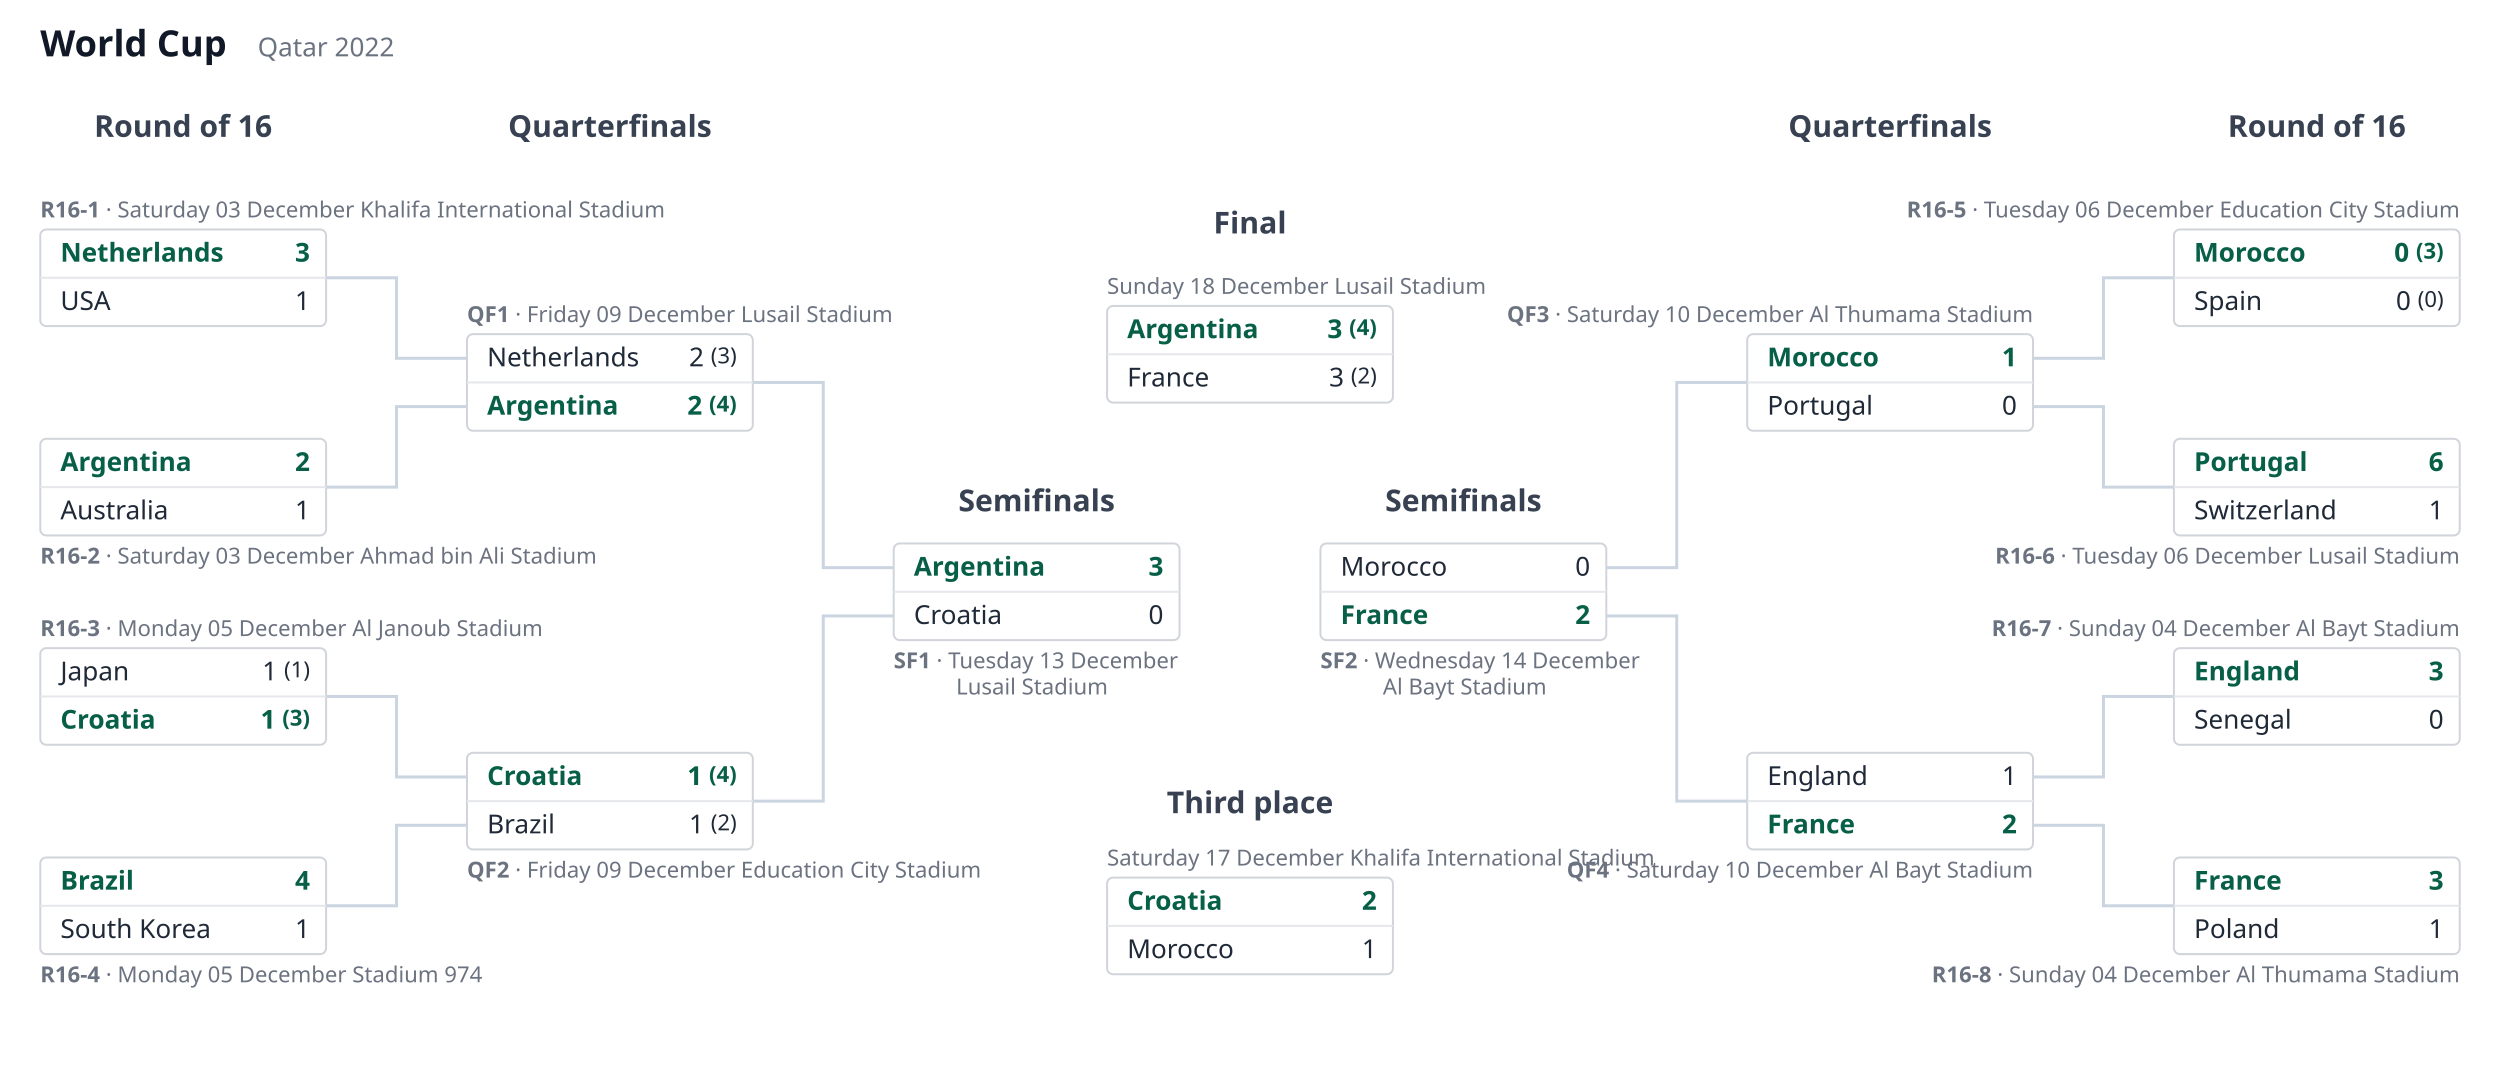
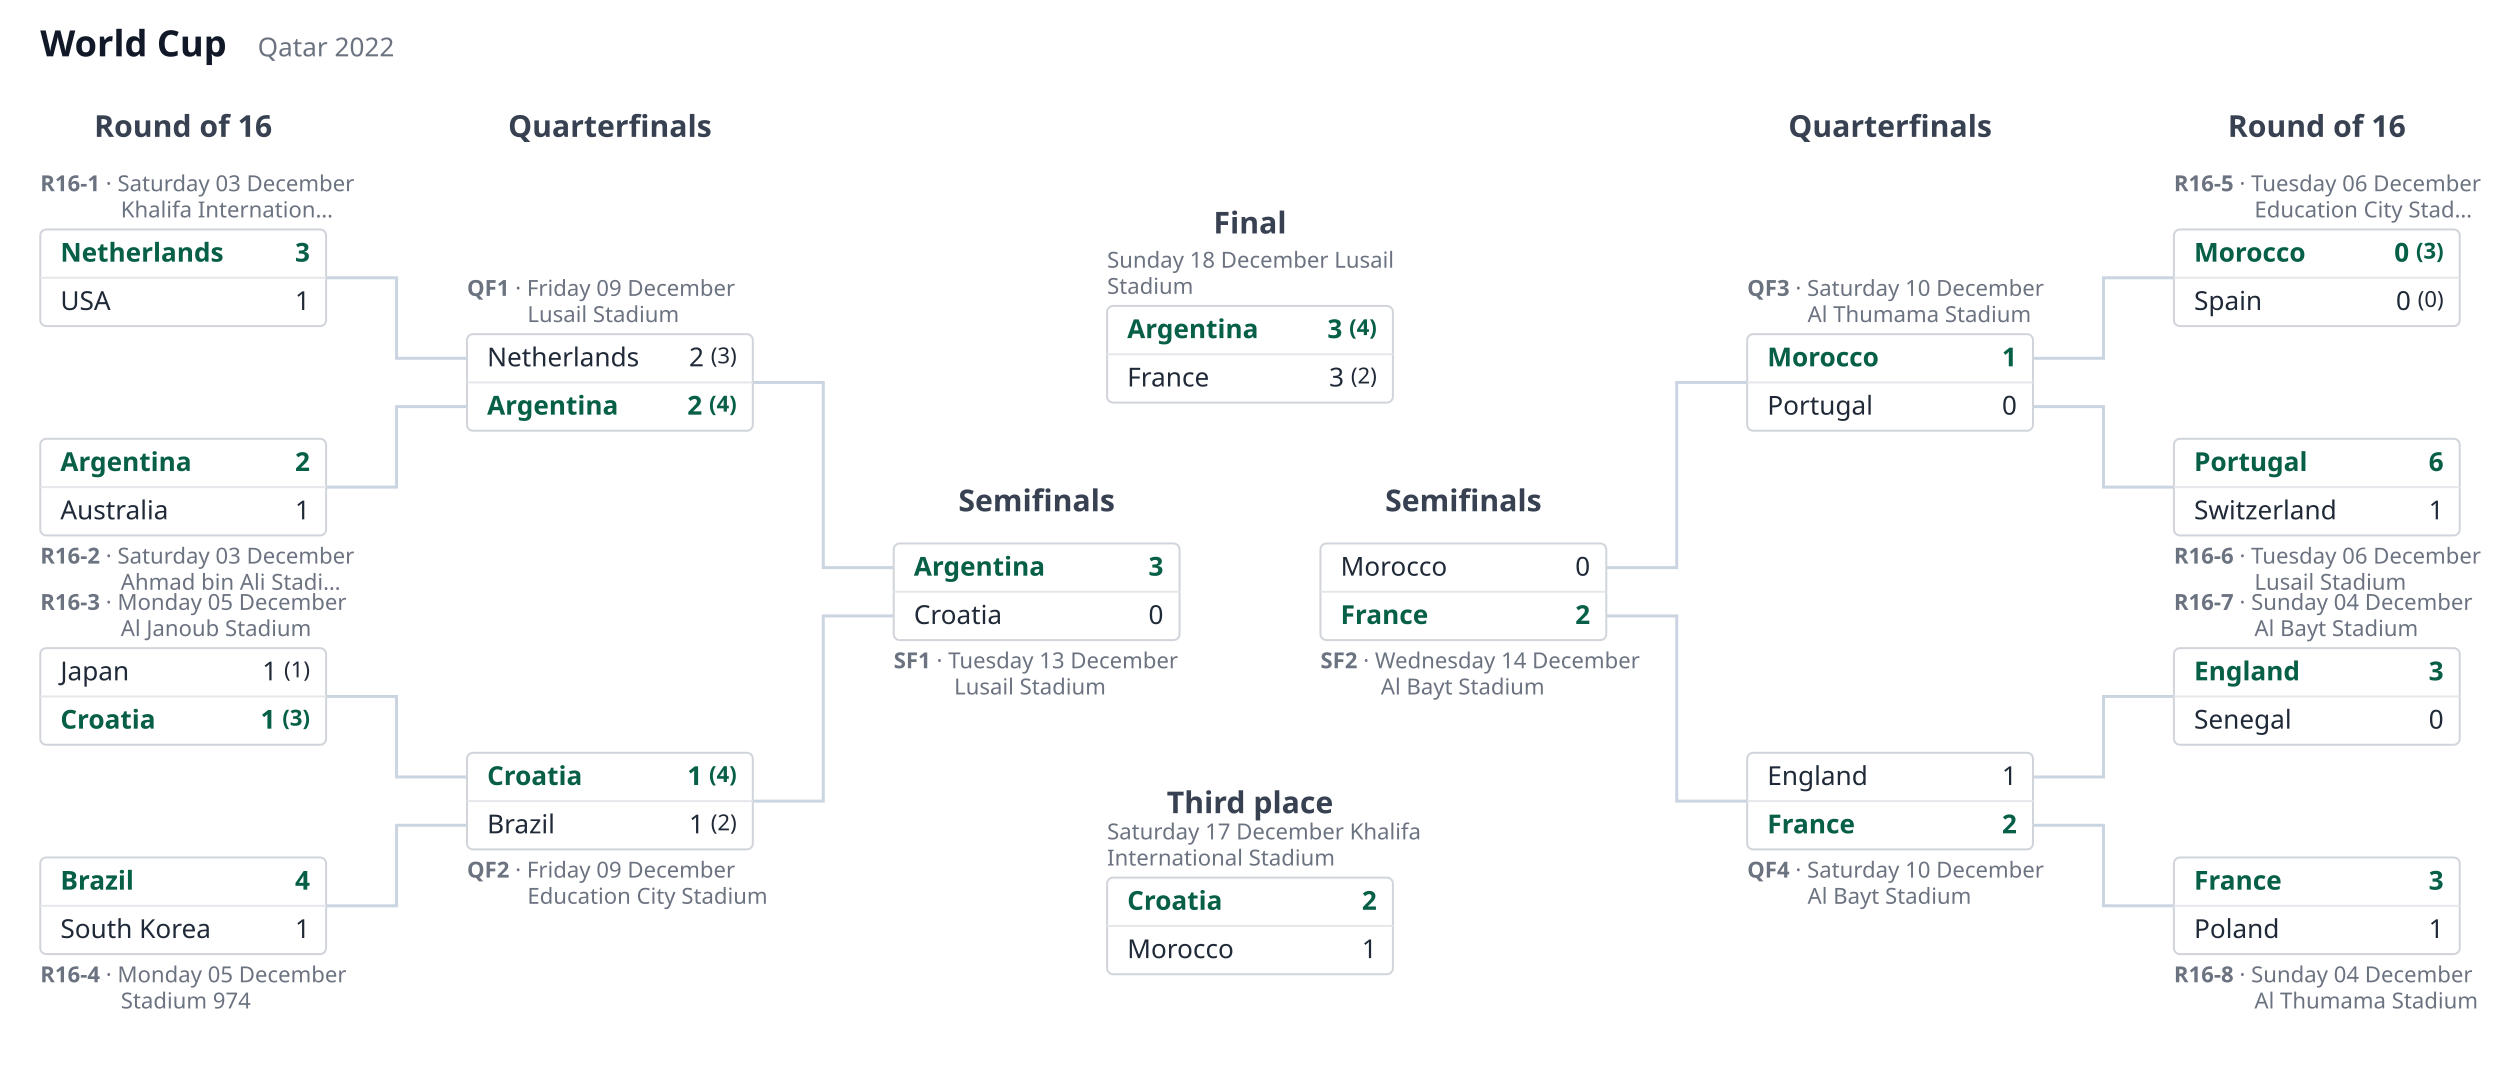
<svg xmlns="http://www.w3.org/2000/svg" viewBox="0 0 1242 532" width="1242" height="532" font-family="sans-serif">
  <style>
  .pd-bg { fill: #ffffff; }
  .pd-title { font: 600 18px sans-serif; fill: #111827; }
  .pd-season { font: 400 13px sans-serif; fill: #6b7280; }
  .pd-header { font: 600 15px sans-serif; fill: #374151; text-anchor: middle; }
  .pd-meta { font: 400 11px sans-serif; fill: #6b7280; }
  .pd-meta-id { font-weight: 700; }
  .pd-box { fill: #ffffff; stroke: #d1d5db; stroke-width: 1; }
  .pd-divider { stroke: #e5e7eb; stroke-width: 1; }
  .pd-team { font: 400 13px sans-serif; fill: #1f2937; }
  .pd-score { font: 400 13px sans-serif; fill: #1f2937; text-anchor: end; }
  .pd-pens { font-size: 11px; }
  .pd-win .pd-team, .pd-win .pd-score { font-weight: 700; fill: #065f46; }
  .pd-crest-frame { fill: none; stroke: #d1d5db; stroke-width: 1; }
  .pd-link { fill: none; stroke: #cbd5e1; stroke-width: 1.5; }
  @media (prefers-color-scheme: dark) {
    .pd-bg { fill: #0f172a; }
    .pd-title { fill: #f8fafc; }
    .pd-season { fill: #94a3b8; }
    .pd-header { fill: #cbd5e1; }
    .pd-meta { fill: #94a3b8; }
    .pd-box { fill: #1e293b; stroke: #334155; }
    .pd-divider { stroke: #334155; }
    .pd-team { fill: #e5e7eb; }
    .pd-score { fill: #e5e7eb; }
    .pd-win .pd-team, .pd-win .pd-score { fill: #34d399; }
    .pd-crest-frame { stroke: #334155; }
    .pd-link { stroke: #475569; }
  }</style>
  <rect class="pd-bg" width="1242" height="532" />
  <text class="pd-title" x="20" y="28">World Cup</text>
  <text class="pd-season" x="128" y="28">Qatar 2022</text>
  <text class="pd-header" x="91" y="68">Round of 16</text>
  <text class="pd-header" x="1151" y="68">Round of 16</text>
  <text class="pd-header" x="303" y="68">Quarterfinals</text>
  <text class="pd-header" x="939" y="68">Quarterfinals</text>
  <text class="pd-header" x="515" y="254">Semifinals</text>
  <text class="pd-header" x="727" y="254">Semifinals</text>
  <text class="pd-header" x="621" y="116">Final</text>
  <text class="pd-header" x="621" y="404">Third place</text>
  <path class="pd-link" d="M 162 138 L 197 138 L 197 178 L 232 178" />
  <path class="pd-link" d="M 162 242 L 197 242 L 197 202 L 232 202" />
  <path class="pd-link" d="M 162 346 L 197 346 L 197 386 L 232 386" />
  <path class="pd-link" d="M 162 450 L 197 450 L 197 410 L 232 410" />
  <path class="pd-link" d="M 1080 138 L 1045 138 L 1045 178 L 1010 178" />
  <path class="pd-link" d="M 1080 242 L 1045 242 L 1045 202 L 1010 202" />
  <path class="pd-link" d="M 1080 346 L 1045 346 L 1045 386 L 1010 386" />
  <path class="pd-link" d="M 1080 450 L 1045 450 L 1045 410 L 1010 410" />
  <path class="pd-link" d="M 374 190 L 409 190 L 409 282 L 444 282" />
  <path class="pd-link" d="M 374 398 L 409 398 L 409 306 L 444 306" />
  <path class="pd-link" d="M 868 190 L 833 190 L 833 282 L 798 282" />
  <path class="pd-link" d="M 868 398 L 833 398 L 833 306 L 798 306" />
-   <text class="pd-meta" x="20" y="108">
-     <tspan class="pd-meta-id">R16-1</tspan> · Saturday 03 December Khalifa International Stadium</text>
+   <text class="pd-meta" x="20" y="95">
+     <tspan x="20">
+       <tspan class="pd-meta-id">R16-1</tspan> · Saturday 03 December</tspan>
+     <tspan x="60" dy="13">Khalifa Internation…</tspan>
+   </text>
  <rect class="pd-box" x="20" y="114" width="142" height="48" rx="3" />
  <line class="pd-divider" x1="20" y1="138" x2="162" y2="138" />
  <g class="pd-win">
    <text class="pd-team" x="30" y="130">Netherlands</text>
    <text class="pd-score" x="154" y="130">3</text>
  </g>
  <g class="">
    <text class="pd-team" x="30" y="154">USA</text>
    <text class="pd-score" x="154" y="154">1</text>
  </g>
  <text class="pd-meta" x="20" y="280">
-     <tspan class="pd-meta-id">R16-2</tspan> · Saturday 03 December Ahmad bin Ali Stadium</text>
+     <tspan x="20">
+       <tspan class="pd-meta-id">R16-2</tspan> · Saturday 03 December</tspan>
+     <tspan x="60" dy="13">Ahmad bin Ali Stadi…</tspan>
+   </text>
  <rect class="pd-box" x="20" y="218" width="142" height="48" rx="3" />
  <line class="pd-divider" x1="20" y1="242" x2="162" y2="242" />
  <g class="pd-win">
    <text class="pd-team" x="30" y="234">Argentina</text>
    <text class="pd-score" x="154" y="234">2</text>
  </g>
  <g class="">
    <text class="pd-team" x="30" y="258">Australia</text>
    <text class="pd-score" x="154" y="258">1</text>
  </g>
-   <text class="pd-meta" x="20" y="316">
-     <tspan class="pd-meta-id">R16-3</tspan> · Monday 05 December Al Janoub Stadium</text>
+   <text class="pd-meta" x="20" y="303">
+     <tspan x="20">
+       <tspan class="pd-meta-id">R16-3</tspan> · Monday 05 December</tspan>
+     <tspan x="60" dy="13">Al Janoub Stadium</tspan>
+   </text>
  <rect class="pd-box" x="20" y="322" width="142" height="48" rx="3" />
  <line class="pd-divider" x1="20" y1="346" x2="162" y2="346" />
  <g class="">
    <text class="pd-team" x="30" y="338">Japan</text>
    <text class="pd-score" x="154" y="338">1 <tspan class="pd-pens" dy="-1.5">(1)</tspan>
    </text>
  </g>
  <g class="pd-win">
    <text class="pd-team" x="30" y="362">Croatia</text>
    <text class="pd-score" x="154" y="362">1 <tspan class="pd-pens" dy="-1.5">(3)</tspan>
    </text>
  </g>
  <text class="pd-meta" x="20" y="488">
-     <tspan class="pd-meta-id">R16-4</tspan> · Monday 05 December Stadium 974</text>
+     <tspan x="20">
+       <tspan class="pd-meta-id">R16-4</tspan> · Monday 05 December</tspan>
+     <tspan x="60" dy="13">Stadium 974</tspan>
+   </text>
  <rect class="pd-box" x="20" y="426" width="142" height="48" rx="3" />
  <line class="pd-divider" x1="20" y1="450" x2="162" y2="450" />
  <g class="pd-win">
    <text class="pd-team" x="30" y="442">Brazil</text>
    <text class="pd-score" x="154" y="442">4</text>
  </g>
  <g class="">
    <text class="pd-team" x="30" y="466">South Korea</text>
    <text class="pd-score" x="154" y="466">1</text>
  </g>
-   <text class="pd-meta" x="1222" y="108" text-anchor="end">
-     <tspan class="pd-meta-id">R16-5</tspan> · Tuesday 06 December Education City Stadium</text>
+   <text class="pd-meta" x="1080" y="95">
+     <tspan x="1080">
+       <tspan class="pd-meta-id">R16-5</tspan> · Tuesday 06 December</tspan>
+     <tspan x="1120" dy="13">Education City Stad…</tspan>
+   </text>
  <rect class="pd-box" x="1080" y="114" width="142" height="48" rx="3" />
  <line class="pd-divider" x1="1080" y1="138" x2="1222" y2="138" />
  <g class="pd-win">
    <text class="pd-team" x="1090" y="130">Morocco</text>
    <text class="pd-score" x="1214" y="130">0 <tspan class="pd-pens" dy="-1.5">(3)</tspan>
    </text>
  </g>
  <g class="">
    <text class="pd-team" x="1090" y="154">Spain</text>
    <text class="pd-score" x="1214" y="154">0 <tspan class="pd-pens" dy="-1.5">(0)</tspan>
    </text>
  </g>
-   <text class="pd-meta" x="1222" y="280" text-anchor="end">
-     <tspan class="pd-meta-id">R16-6</tspan> · Tuesday 06 December Lusail Stadium</text>
+   <text class="pd-meta" x="1080" y="280">
+     <tspan x="1080">
+       <tspan class="pd-meta-id">R16-6</tspan> · Tuesday 06 December</tspan>
+     <tspan x="1120" dy="13">Lusail Stadium</tspan>
+   </text>
  <rect class="pd-box" x="1080" y="218" width="142" height="48" rx="3" />
  <line class="pd-divider" x1="1080" y1="242" x2="1222" y2="242" />
  <g class="pd-win">
    <text class="pd-team" x="1090" y="234">Portugal</text>
    <text class="pd-score" x="1214" y="234">6</text>
  </g>
  <g class="">
    <text class="pd-team" x="1090" y="258">Switzerland</text>
    <text class="pd-score" x="1214" y="258">1</text>
  </g>
-   <text class="pd-meta" x="1222" y="316" text-anchor="end">
-     <tspan class="pd-meta-id">R16-7</tspan> · Sunday 04 December Al Bayt Stadium</text>
+   <text class="pd-meta" x="1080" y="303">
+     <tspan x="1080">
+       <tspan class="pd-meta-id">R16-7</tspan> · Sunday 04 December</tspan>
+     <tspan x="1120" dy="13">Al Bayt Stadium</tspan>
+   </text>
  <rect class="pd-box" x="1080" y="322" width="142" height="48" rx="3" />
  <line class="pd-divider" x1="1080" y1="346" x2="1222" y2="346" />
  <g class="pd-win">
    <text class="pd-team" x="1090" y="338">England</text>
    <text class="pd-score" x="1214" y="338">3</text>
  </g>
  <g class="">
    <text class="pd-team" x="1090" y="362">Senegal</text>
    <text class="pd-score" x="1214" y="362">0</text>
  </g>
-   <text class="pd-meta" x="1222" y="488" text-anchor="end">
-     <tspan class="pd-meta-id">R16-8</tspan> · Sunday 04 December Al Thumama Stadium</text>
+   <text class="pd-meta" x="1080" y="488">
+     <tspan x="1080">
+       <tspan class="pd-meta-id">R16-8</tspan> · Sunday 04 December</tspan>
+     <tspan x="1120" dy="13">Al Thumama Stadium</tspan>
+   </text>
  <rect class="pd-box" x="1080" y="426" width="142" height="48" rx="3" />
  <line class="pd-divider" x1="1080" y1="450" x2="1222" y2="450" />
  <g class="pd-win">
    <text class="pd-team" x="1090" y="442">France</text>
    <text class="pd-score" x="1214" y="442">3</text>
  </g>
  <g class="">
    <text class="pd-team" x="1090" y="466">Poland</text>
    <text class="pd-score" x="1214" y="466">1</text>
  </g>
-   <text class="pd-meta" x="232" y="160">
-     <tspan class="pd-meta-id">QF1</tspan> · Friday 09 December Lusail Stadium</text>
+   <text class="pd-meta" x="232" y="147">
+     <tspan x="232">
+       <tspan class="pd-meta-id">QF1</tspan> · Friday 09 December</tspan>
+     <tspan x="262" dy="13">Lusail Stadium</tspan>
+   </text>
  <rect class="pd-box" x="232" y="166" width="142" height="48" rx="3" />
  <line class="pd-divider" x1="232" y1="190" x2="374" y2="190" />
  <g class="">
    <text class="pd-team" x="242" y="182">Netherlands</text>
    <text class="pd-score" x="366" y="182">2 <tspan class="pd-pens" dy="-1.5">(3)</tspan>
    </text>
  </g>
  <g class="pd-win">
    <text class="pd-team" x="242" y="206">Argentina</text>
    <text class="pd-score" x="366" y="206">2 <tspan class="pd-pens" dy="-1.5">(4)</tspan>
    </text>
  </g>
  <text class="pd-meta" x="232" y="436">
-     <tspan class="pd-meta-id">QF2</tspan> · Friday 09 December Education City Stadium</text>
+     <tspan x="232">
+       <tspan class="pd-meta-id">QF2</tspan> · Friday 09 December</tspan>
+     <tspan x="262" dy="13">Education City Stadium</tspan>
+   </text>
  <rect class="pd-box" x="232" y="374" width="142" height="48" rx="3" />
  <line class="pd-divider" x1="232" y1="398" x2="374" y2="398" />
  <g class="pd-win">
    <text class="pd-team" x="242" y="390">Croatia</text>
    <text class="pd-score" x="366" y="390">1 <tspan class="pd-pens" dy="-1.5">(4)</tspan>
    </text>
  </g>
  <g class="">
    <text class="pd-team" x="242" y="414">Brazil</text>
    <text class="pd-score" x="366" y="414">1 <tspan class="pd-pens" dy="-1.5">(2)</tspan>
    </text>
  </g>
-   <text class="pd-meta" x="1010" y="160" text-anchor="end">
-     <tspan class="pd-meta-id">QF3</tspan> · Saturday 10 December Al Thumama Stadium</text>
+   <text class="pd-meta" x="868" y="147">
+     <tspan x="868">
+       <tspan class="pd-meta-id">QF3</tspan> · Saturday 10 December</tspan>
+     <tspan x="898" dy="13">Al Thumama Stadium</tspan>
+   </text>
  <rect class="pd-box" x="868" y="166" width="142" height="48" rx="3" />
  <line class="pd-divider" x1="868" y1="190" x2="1010" y2="190" />
  <g class="pd-win">
    <text class="pd-team" x="878" y="182">Morocco</text>
    <text class="pd-score" x="1002" y="182">1</text>
  </g>
  <g class="">
    <text class="pd-team" x="878" y="206">Portugal</text>
    <text class="pd-score" x="1002" y="206">0</text>
  </g>
-   <text class="pd-meta" x="1010" y="436" text-anchor="end">
-     <tspan class="pd-meta-id">QF4</tspan> · Saturday 10 December Al Bayt Stadium</text>
+   <text class="pd-meta" x="868" y="436">
+     <tspan x="868">
+       <tspan class="pd-meta-id">QF4</tspan> · Saturday 10 December</tspan>
+     <tspan x="898" dy="13">Al Bayt Stadium</tspan>
+   </text>
  <rect class="pd-box" x="868" y="374" width="142" height="48" rx="3" />
  <line class="pd-divider" x1="868" y1="398" x2="1010" y2="398" />
  <g class="">
    <text class="pd-team" x="878" y="390">England</text>
    <text class="pd-score" x="1002" y="390">1</text>
  </g>
  <g class="pd-win">
    <text class="pd-team" x="878" y="414">France</text>
    <text class="pd-score" x="1002" y="414">2</text>
  </g>
  <text class="pd-meta" x="444" y="332">
    <tspan x="444">
      <tspan class="pd-meta-id">SF1</tspan> · Tuesday 13 December</tspan>
-     <tspan x="475" dy="13">Lusail Stadium</tspan>
+     <tspan x="474" dy="13">Lusail Stadium</tspan>
  </text>
  <rect class="pd-box" x="444" y="270" width="142" height="48" rx="3" />
  <line class="pd-divider" x1="444" y1="294" x2="586" y2="294" />
  <g class="pd-win">
    <text class="pd-team" x="454" y="286">Argentina</text>
    <text class="pd-score" x="578" y="286">3</text>
  </g>
  <g class="">
    <text class="pd-team" x="454" y="310">Croatia</text>
    <text class="pd-score" x="578" y="310">0</text>
  </g>
  <text class="pd-meta" x="656" y="332">
    <tspan x="656">
      <tspan class="pd-meta-id">SF2</tspan> · Wednesday 14 December</tspan>
-     <tspan x="687" dy="13">Al Bayt Stadium</tspan>
+     <tspan x="686" dy="13">Al Bayt Stadium</tspan>
  </text>
  <rect class="pd-box" x="656" y="270" width="142" height="48" rx="3" />
  <line class="pd-divider" x1="656" y1="294" x2="798" y2="294" />
  <g class="">
    <text class="pd-team" x="666" y="286">Morocco</text>
    <text class="pd-score" x="790" y="286">0</text>
  </g>
  <g class="pd-win">
    <text class="pd-team" x="666" y="310">France</text>
    <text class="pd-score" x="790" y="310">2</text>
  </g>
-   <text class="pd-meta" x="550" y="146">Sunday 18 December Lusail Stadium</text>
+   <text class="pd-meta" x="550" y="133">
+     <tspan x="550">Sunday 18 December Lusail</tspan>
+     <tspan x="550" dy="13">Stadium</tspan>
+   </text>
  <rect class="pd-box" x="550" y="152" width="142" height="48" rx="3" />
  <line class="pd-divider" x1="550" y1="176" x2="692" y2="176" />
  <g class="pd-win">
    <text class="pd-team" x="560" y="168">Argentina</text>
    <text class="pd-score" x="684" y="168">3 <tspan class="pd-pens" dy="-1.5">(4)</tspan>
    </text>
  </g>
  <g class="">
    <text class="pd-team" x="560" y="192">France</text>
    <text class="pd-score" x="684" y="192">3 <tspan class="pd-pens" dy="-1.5">(2)</tspan>
    </text>
  </g>
-   <text class="pd-meta" x="550" y="430">Saturday 17 December Khalifa International Stadium</text>
+   <text class="pd-meta" x="550" y="417">
+     <tspan x="550">Saturday 17 December Khalifa</tspan>
+     <tspan x="550" dy="13">International Stadium</tspan>
+   </text>
  <rect class="pd-box" x="550" y="436" width="142" height="48" rx="3" />
  <line class="pd-divider" x1="550" y1="460" x2="692" y2="460" />
  <g class="pd-win">
    <text class="pd-team" x="560" y="452">Croatia</text>
    <text class="pd-score" x="684" y="452">2</text>
  </g>
  <g class="">
    <text class="pd-team" x="560" y="476">Morocco</text>
    <text class="pd-score" x="684" y="476">1</text>
  </g>
</svg>
